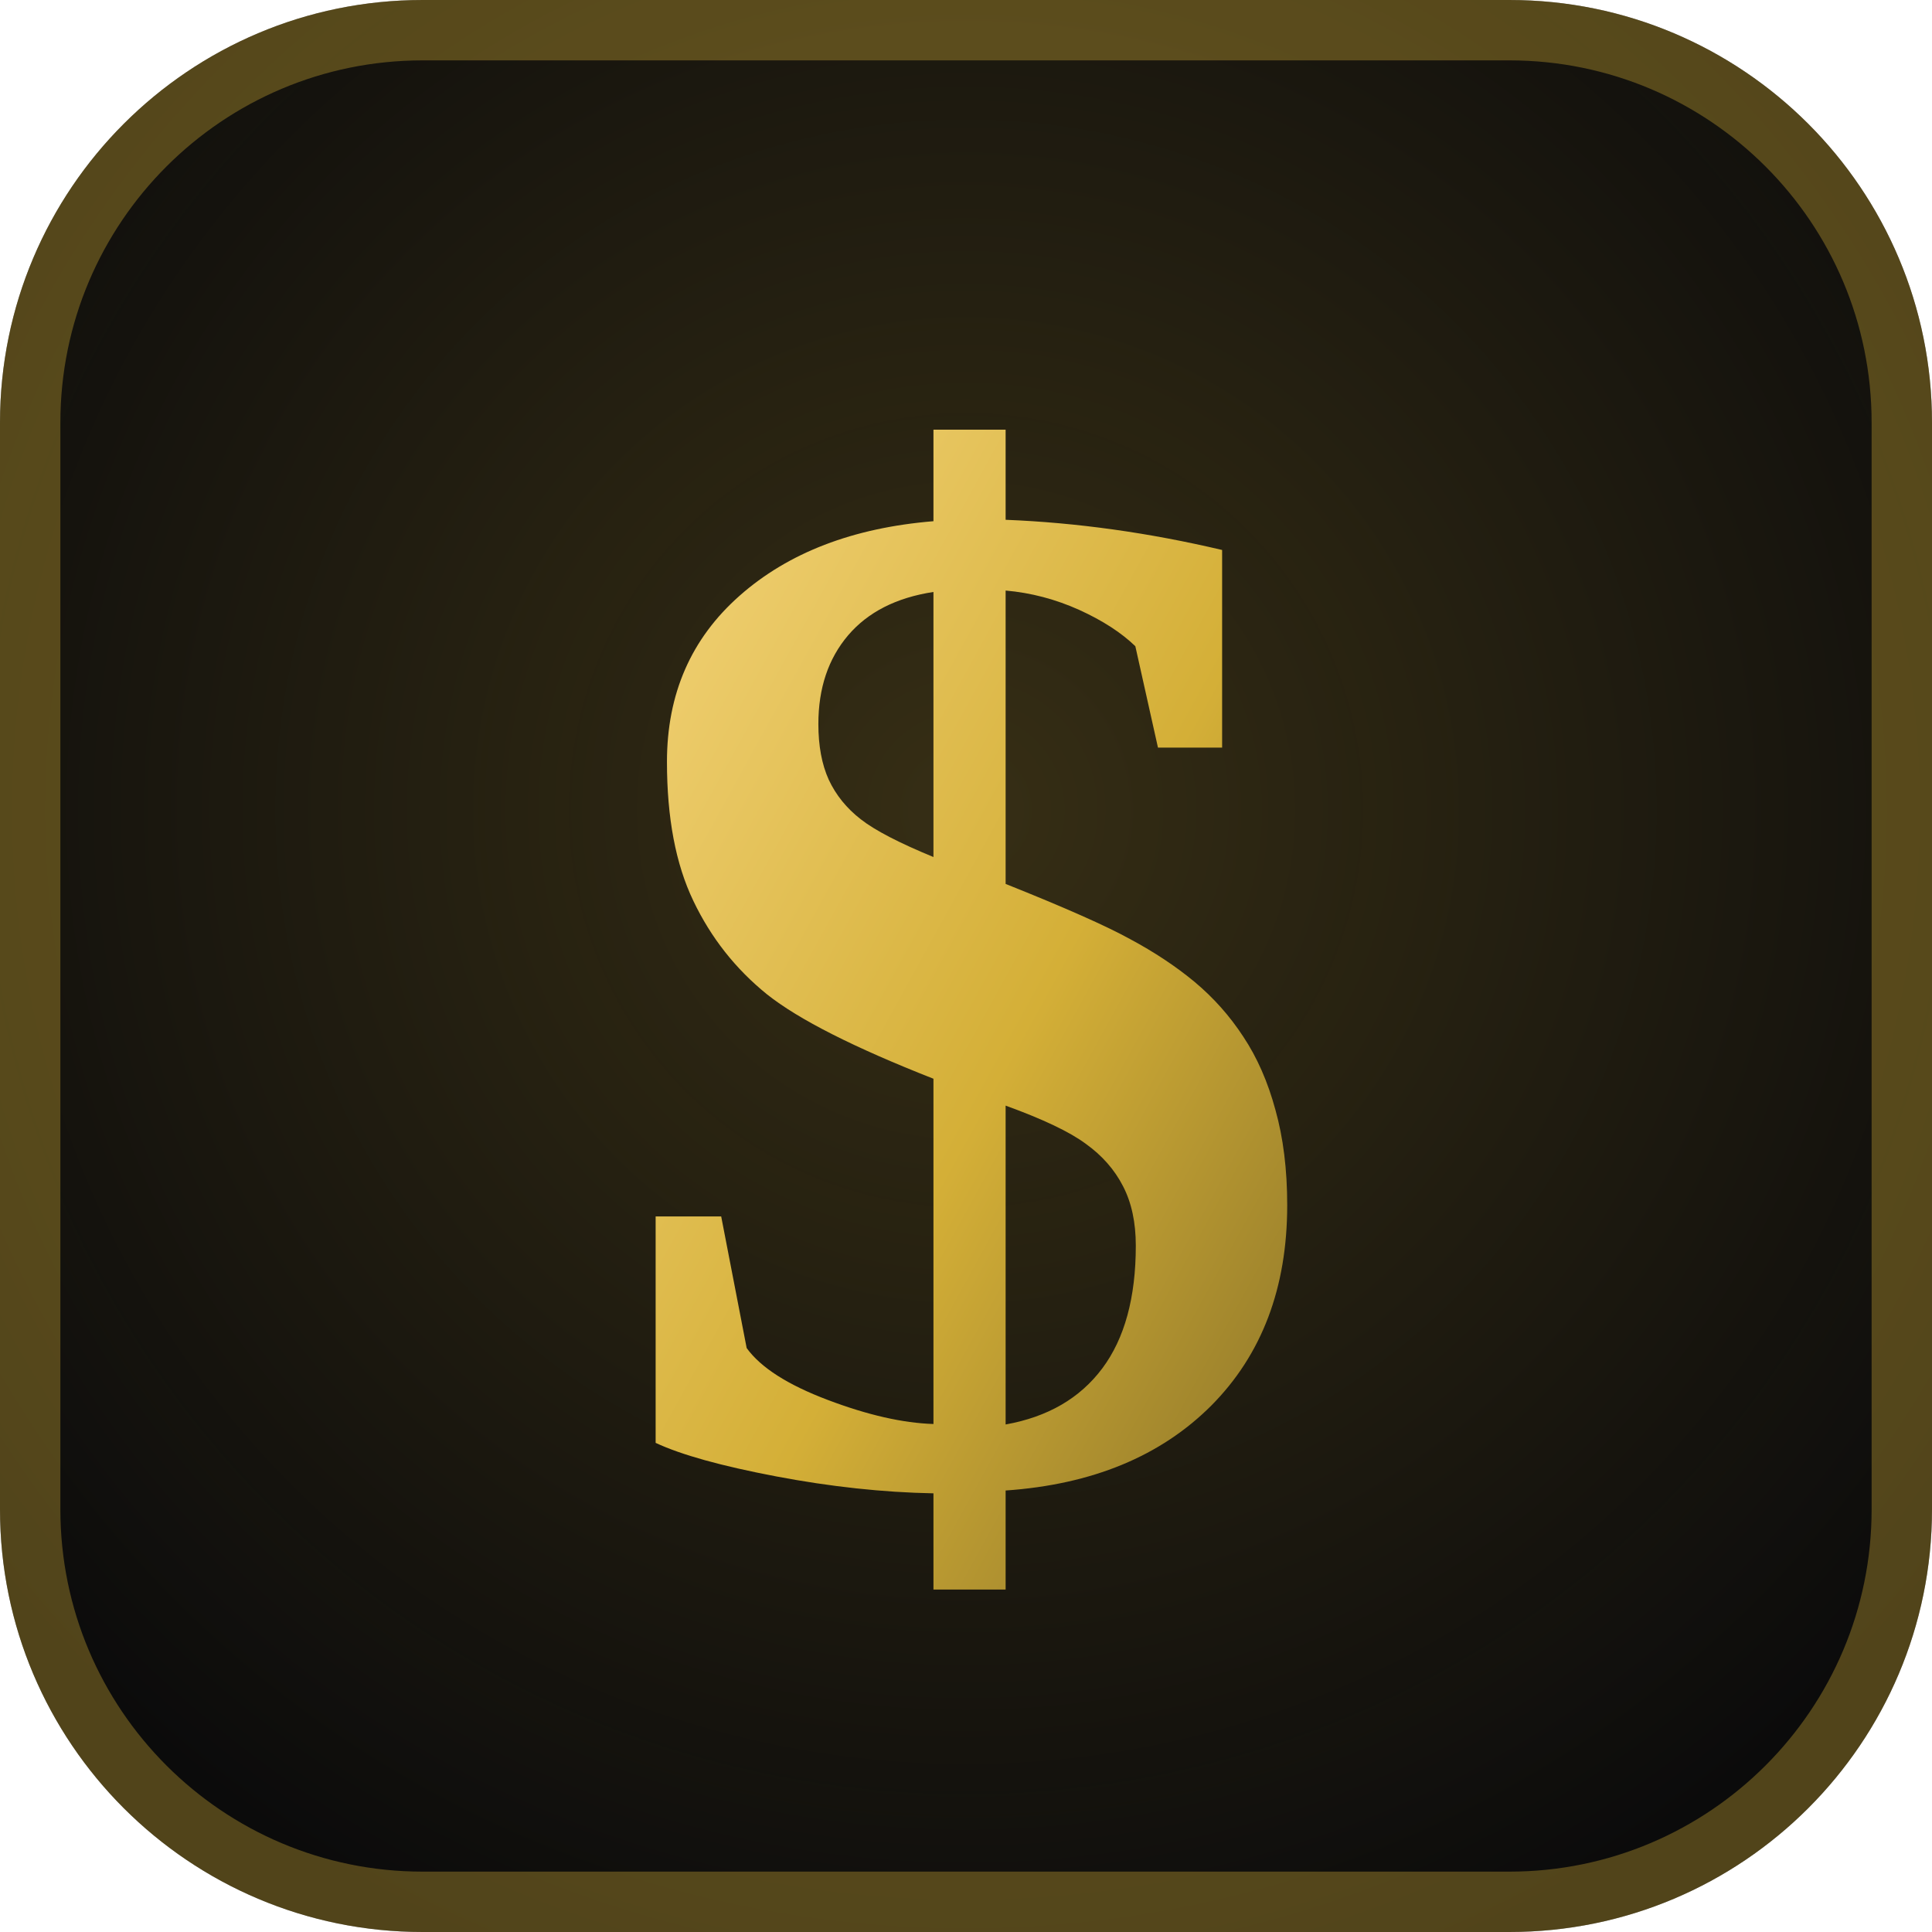
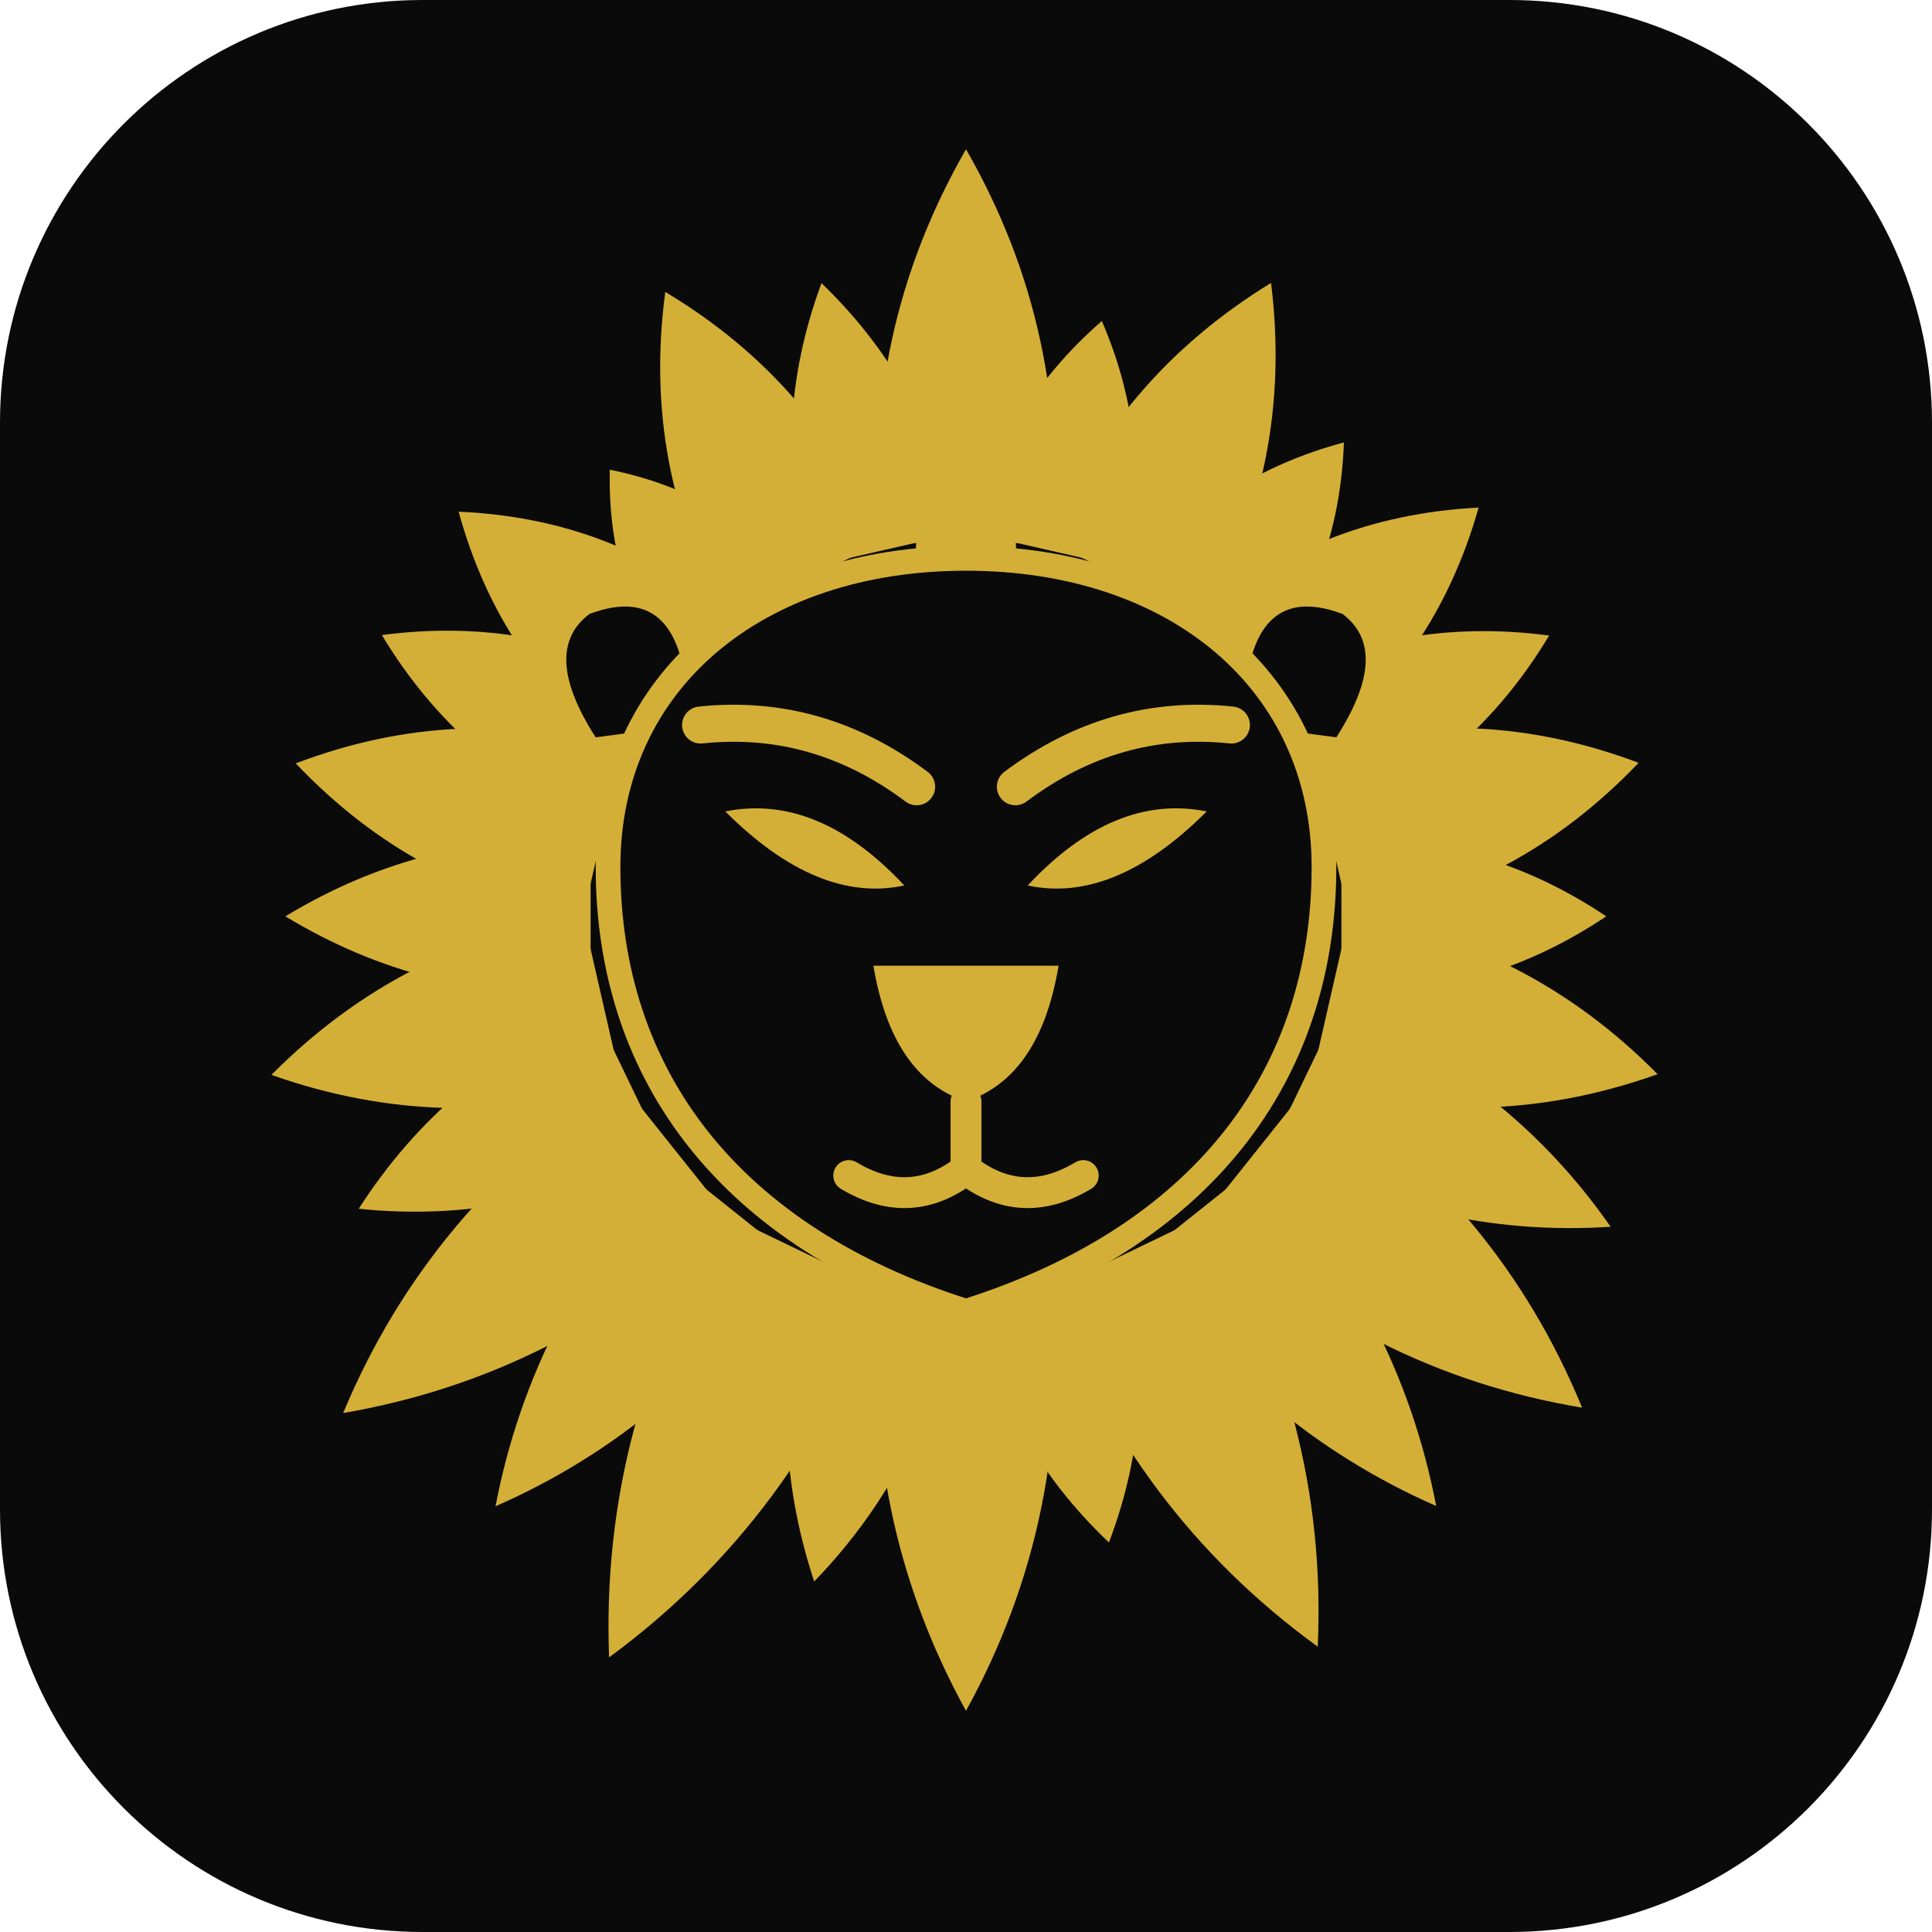
- <svg xmlns="http://www.w3.org/2000/svg" viewBox="0 0 64 64">
-   <defs>
-     <linearGradient id="gold" x1="0" y1="0" x2="1" y2="1">
-       <stop offset="0" stop-color="#f4d47a" />
-       <stop offset=".55" stop-color="#d4af37" />
-       <stop offset="1" stop-color="#8a7328" />
-     </linearGradient>
-     <radialGradient id="glow" cx=".5" cy=".42" r=".65">
-       <stop offset="0" stop-color="#d4af37" stop-opacity=".22" />
-       <stop offset="1" stop-color="#d4af37" stop-opacity="0" />
-     </radialGradient>
-   </defs>
-   <rect width="64" height="64" rx="14" fill="#0a0a0b" />
-   <rect width="64" height="64" rx="14" fill="url(#glow)" />
-   <rect x="1" y="1" width="62" height="62" rx="13" fill="none" stroke="#d4af37" stroke-opacity=".35" stroke-width="2" />
-   <text x="32" y="49" font-family="Georgia,'Times New Roman',serif" font-size="48" font-weight="bold" fill="url(#gold)" text-anchor="middle">$</text>
+ <svg xmlns="http://www.w3.org/2000/svg" viewBox="0 0 256 256" width="256" height="256">
+   <rect width="256" height="256" rx="56" fill="#0a0a0b" />
+   <g transform="translate(128 128) scale(0.94) translate(-128 -122)">
+     <g fill="#d4af37">
+       <path d="M129.28 61.02 Q132.86 43.52 147.15 31.08 Q154.64 48.49 150.27 65.81 Z" />
+       <path d="M152.58 66.92 Q163.22 53.01 181.27 48.2 Q180.6 66.87 169.41 80.34 Z" />
+       <path d="M171 82.34 Q189.24 72.62 210.2 75.42 Q199.32 93.54 180.35 101.74 Z" />
+       <path d="M180.92 104.23 Q201.04 103.47 218.25 115 Q201.04 126.53 180.92 125.77 Z" />
+       <path d="M180.35 128.26 Q204.39 137.98 218.87 158.76 Q193.6 160.39 171 147.66 Z" />
+       <path d="M169.41 149.66 Q189.06 170.87 194.28 198.12 Q168.89 186.97 152.58 163.08 Z" />
+       <path d="M150.27 164.19 Q155.55 183.78 148.15 203.26 Q133.02 188.92 129.28 168.98 Z" />
+       <path d="M126.72 168.98 Q122.77 192.02 106.6 208.76 Q99.3 186.66 105.73 164.19 Z" />
+       <path d="M103.42 163.08 Q87.1 187 61.68 198.16 Q66.91 170.9 86.59 149.66 Z" />
+       <path d="M85 147.66 Q65.05 158.56 42.4 156.22 Q54.69 137.05 75.65 128.26 Z" />
+       <path d="M75.08 125.77 Q51.88 127.02 32.06 115 Q51.88 102.98 75.08 104.23 Z" />
+       <path d="M75.65 101.74 Q56.6 93.52 45.66 75.35 Q66.69 72.57 85 82.34 Z" />
+       <path d="M86.59 80.34 Q77.39 68.7 77.79 52.04 Q94.12 55.36 103.42 66.92 Z" />
+       <path d="M105.73 65.81 Q100.24 45.7 107.63 25.74 Q122.94 40.51 126.72 61.02 Z" />
+       <path d="M115.85 62.38 Q113.25 32.54 128 6.87 Q142.75 32.54 140.15 62.38 Z" />
+       <path d="M139.88 62.32 Q149.16 39.09 171 25.71 Q174.16 51.13 161.77 72.87 Z" />
+       <path d="M161.56 72.7 Q177.57 58.55 200.26 57.38 Q194.07 79.23 176.71 91.69 Z" />
+       <path d="M176.59 91.45 Q199.6 84.61 222.81 93.36 Q205.7 111.31 182 115.13 Z" />
+       <path d="M182 114.87 Q207.21 118.76 225.49 137.25 Q201 145.98 176.59 138.55 Z" />
+       <path d="M176.71 138.31 Q203.1 155.66 214.85 184.26 Q184.35 179.17 161.56 157.3 Z" />
+       <path d="M161.77 157.13 Q179.04 185.63 177.58 217.95 Q151.4 198.94 139.88 167.68 Z" />
+       <path d="M140.15 167.62 Q143.12 199.55 128 226.99 Q112.88 199.55 115.85 167.62 Z" />
+       <path d="M116.12 167.68 Q104.35 199.84 77.69 219.46 Q76.42 186.38 94.23 157.13 Z" />
+       <path d="M94.44 157.3 Q71.21 179.67 40.2 185.02 Q52.32 155.98 79.29 138.31 Z" />
+       <path d="M79.41 138.55 Q54.79 146.07 30.09 137.35 Q48.55 118.77 74 114.87 Z" />
+       <path d="M74 115.13 Q50.49 111.32 33.52 93.44 Q56.57 84.68 79.41 91.45 Z" />
+       <path d="M79.29 91.69 Q62.39 79.48 56.48 57.96 Q78.77 58.94 94.44 72.7 Z" />
+       <path d="M94.23 72.87 Q82.3 51.76 85.61 26.98 Q107.05 39.83 116.12 62.32 Z" />
+     </g>
+     <g transform="translate(128 115) scale(0.87) translate(-128 -115)">
+       <path d="M91 89 Q91 49 63 59 Q49 70 63 93 Z" fill="#d4af37" />
+       <path d="M83 84 Q83 60 67 66 Q59 72 68 86 Z" fill="#0a0a0b" />
+       <path d="M165 89 Q165 49 193 59 Q207 70 193 93 Z" fill="#d4af37" />
+       <path d="M173 84 Q173 60 189 66 Q197 72 188 86 Z" fill="#0a0a0b" />
+       <path d="M128 37 Q142 55 132 69 Q128 73 124 69 Q114 55 128 37 Z" fill="#d4af37" />
+       <path d="M128 57 C162 57 186 77 186 107 C186 141 166 167 128 179 C90 167 70 141 70 107 C70 77 94 57 128 57 Z" fill="#0a0a0b" stroke="#d4af37" stroke-width="4" />
+       <path d="M89 98 Q104 95 118 110 Q104 113 89 98 Z" fill="#d4af37" />
+       <path d="M85 84 Q104 82 120 94" fill="none" stroke="#d4af37" stroke-width="6" stroke-linecap="round" />
+       <path d="M167 98 Q152 95 138 110 Q152 113 167 98 Z" fill="#d4af37" />
+       <path d="M171 84 Q152 82 136 94" fill="none" stroke="#d4af37" stroke-width="6" stroke-linecap="round" />
+       <path d="M113 123 L143 123 Q140 141 128 145 Q116 141 113 123 Z" fill="#d4af37" />
+       <path d="M128 145 L128 156" fill="none" stroke="#d4af37" stroke-width="5" stroke-linecap="round" />
+       <path d="M128 156 Q119 163 109 157" fill="none" stroke="#d4af37" stroke-width="5" stroke-linecap="round" />
+       <path d="M128 156 Q137 163 147 157" fill="none" stroke="#d4af37" stroke-width="5" stroke-linecap="round" />
+     </g>
+   </g>
</svg>
